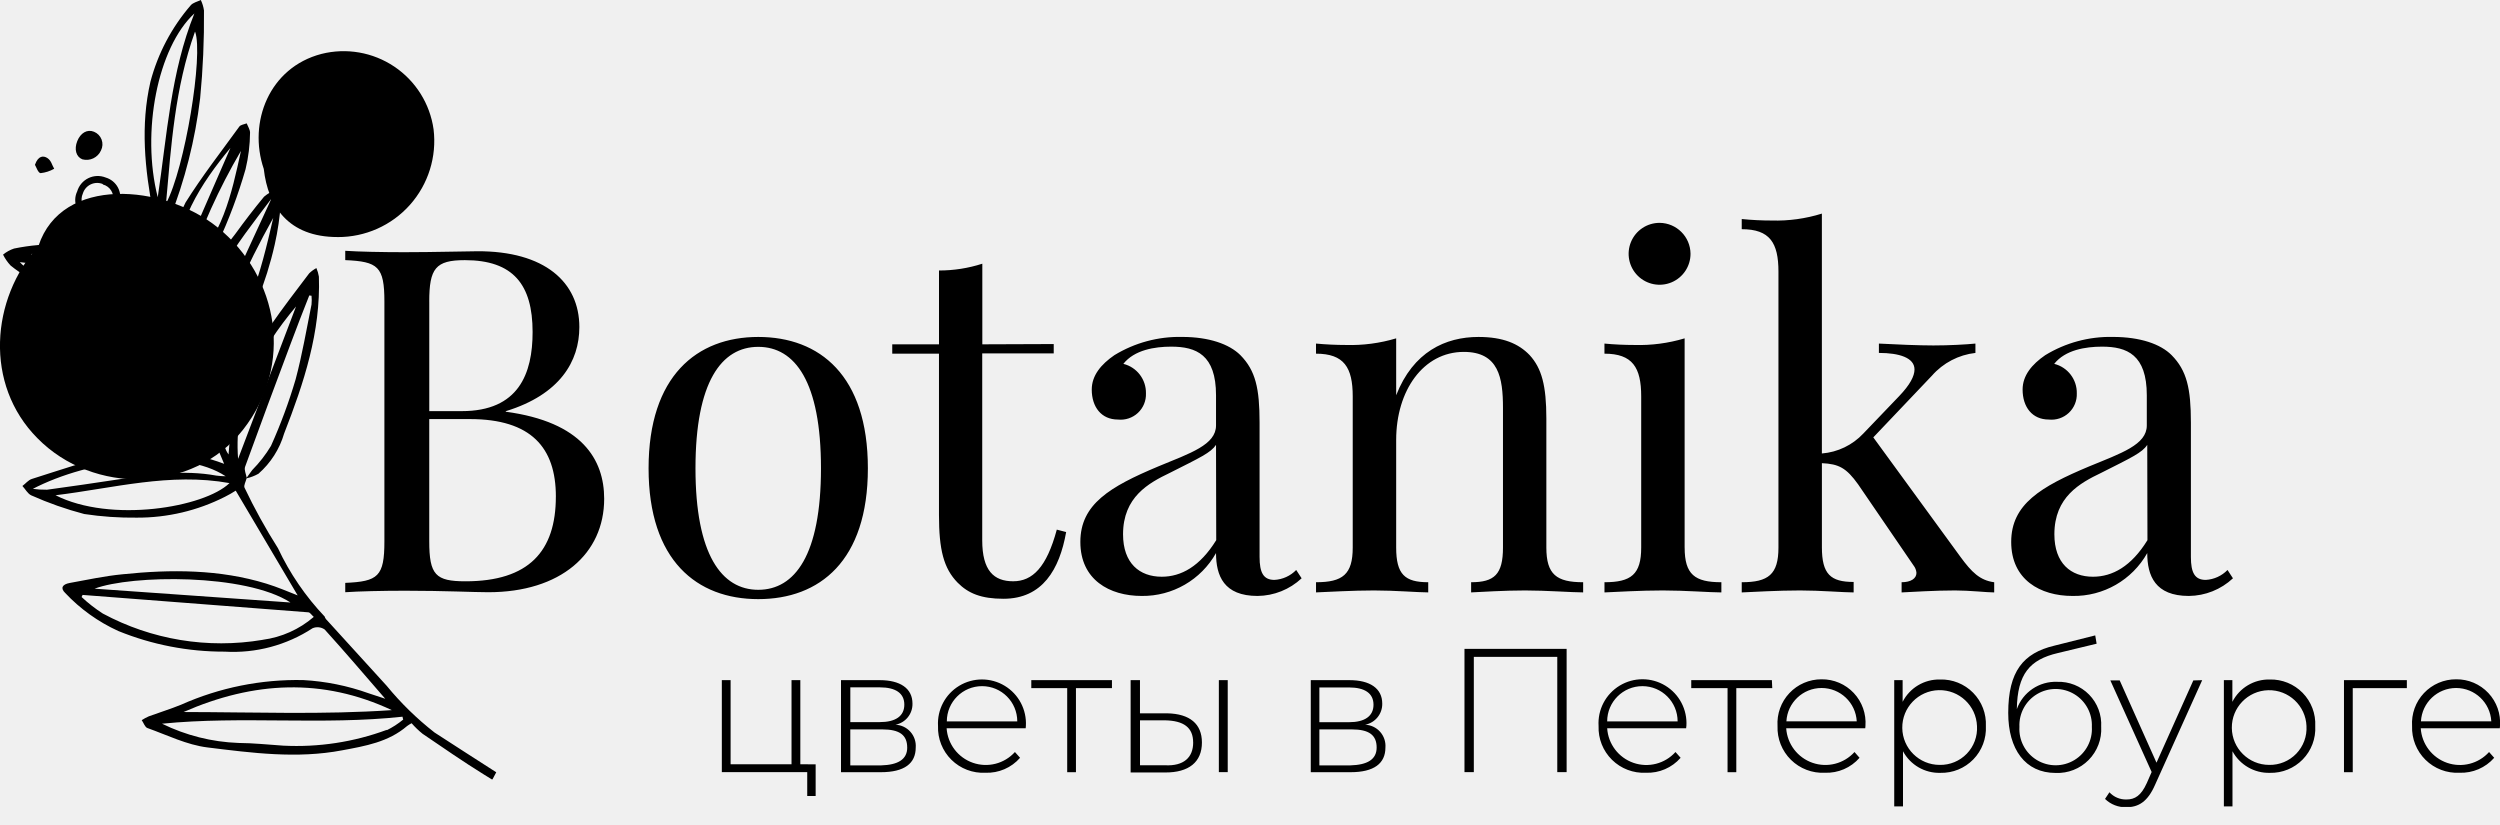
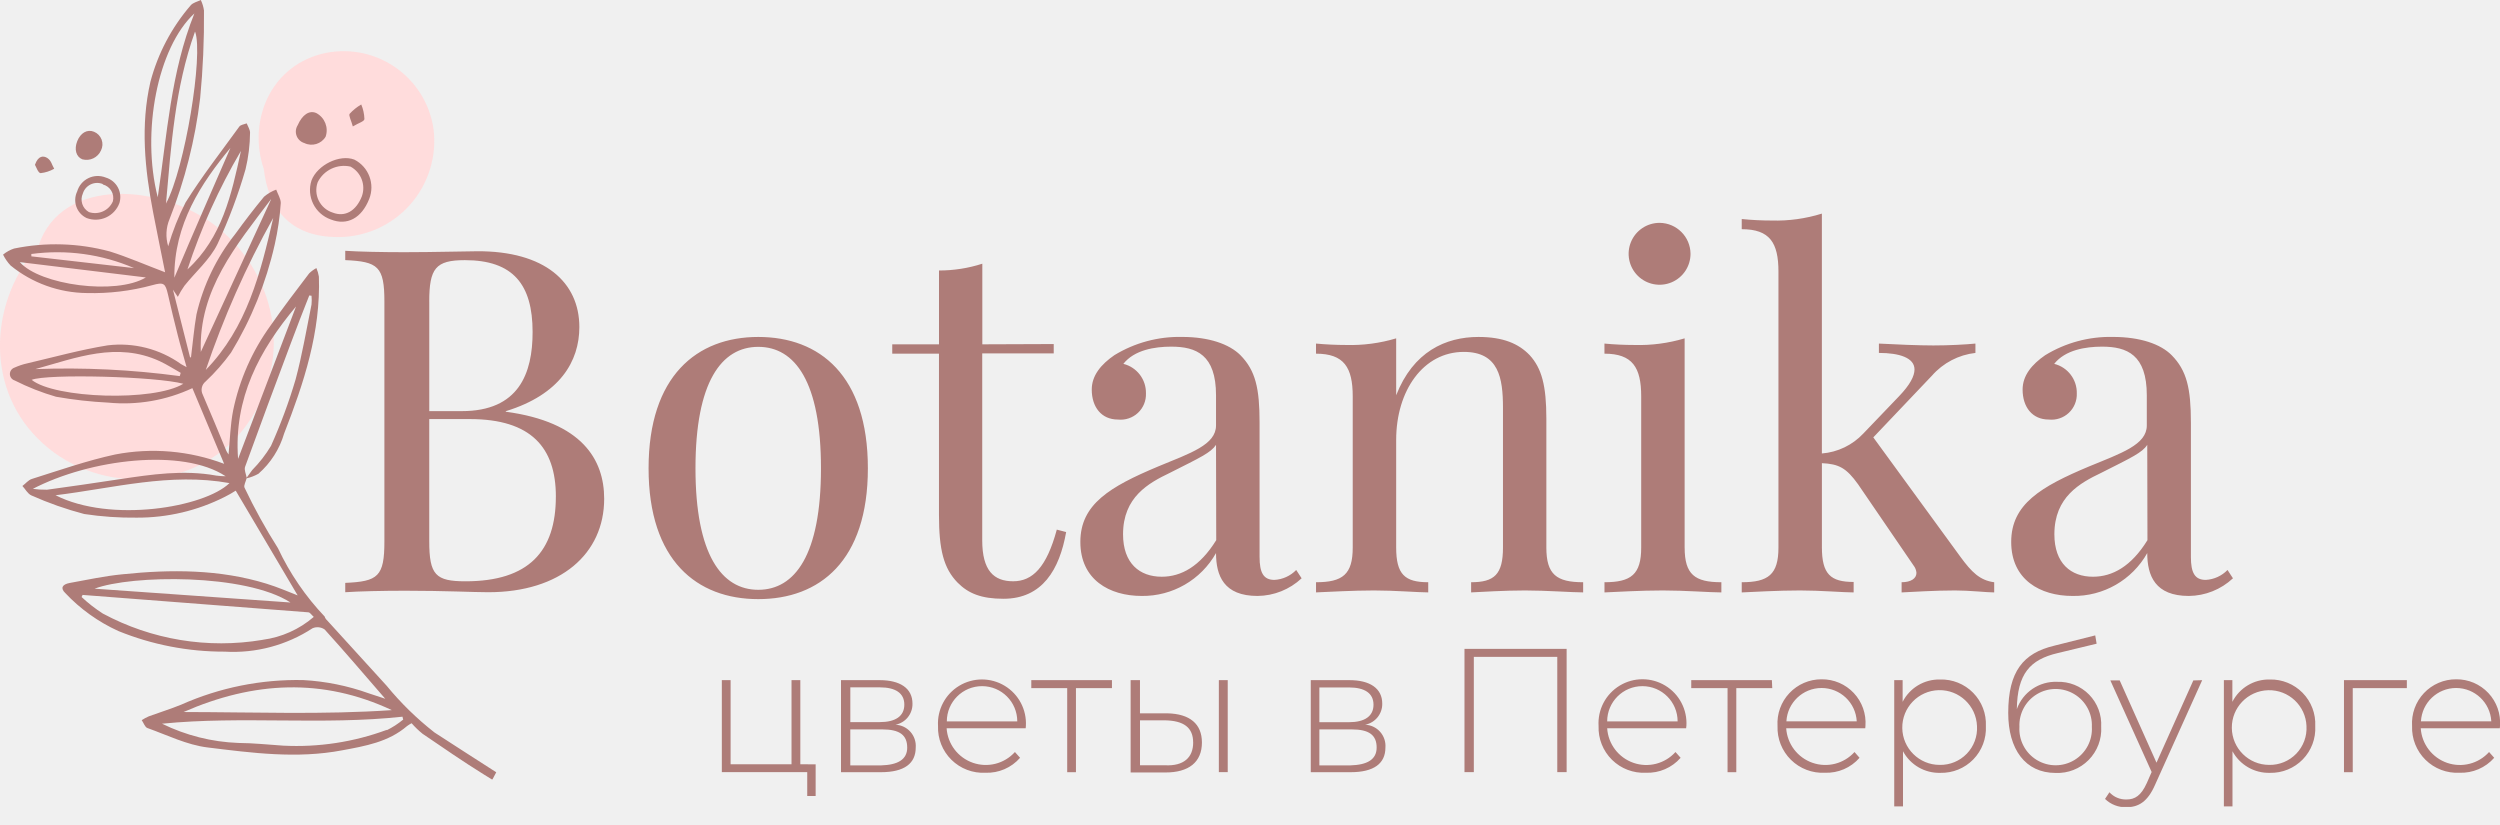
- <svg width="100" height="33" viewBox="0 0 100 33">
-   <g clip-path="url(#a)">
-     <path d="M9.718 17.193c-2.008 2.55-5.98 2.616-8.223.333-2.13-2.146-1.869-5.566.045-7.692.927-2.818 5.004-2.467 7.153-.748 2.49 2.007 3.054 5.524 1.025 8.107zM13.504 9.482c-1.973 0-2.784-1.23-2.953-2.724-.635-1.869.217-4.056 2.306-4.601a3.633 3.633 0 0 1 4.486 3.016 3.846 3.846 0 0 1-3.839 4.31z" />
-     <path d="m19.727 31.123.123-.232c-.826-.527-1.648-1.061-2.47-1.592a12.116 12.116 0 0 1-1.914-1.869c-.77-.848-1.543-1.7-2.317-2.545-.067-.07-.153-.153-.16-.22a10.374 10.374 0 0 1-1.87-2.736 22.765 22.765 0 0 1-1.338-2.422c-.04-.09.053-.247.083-.374.166-.038.326-.1.474-.183a3.413 3.413 0 0 0 1.028-1.611c.789-2.018 1.465-4.063 1.39-6.272a1.494 1.494 0 0 0-.1-.344 1.266 1.266 0 0 0-.288.21c-.524.691-1.054 1.379-1.548 2.093a8.817 8.817 0 0 0-1.495 3.393c-.112.58-.127 1.174-.183 1.76a1.209 1.209 0 0 1-.09-.149c-.313-.747-.616-1.495-.941-2.242a.426.426 0 0 1 .112-.527c.376-.353.718-.741 1.02-1.159a14.44 14.44 0 0 0 1.746-4.32c.124-.548.205-1.104.242-1.664 0-.172-.12-.355-.183-.534a1.633 1.633 0 0 0-.486.284c-.403.486-.788.99-1.154 1.495A8.125 8.125 0 0 0 7.86 12.57c-.1.568-.146 1.147-.22 1.723h-.038l-.684-2.706.195.287c.076-.155.165-.303.265-.444.445-.557 1.017-1.047 1.323-1.671.451-.966.826-1.966 1.121-2.99.115-.479.175-.97.18-1.462 0-.123-.086-.25-.135-.373-.1.04-.243.056-.295.13C8.843 6.07 8.077 7.053 7.422 8.1a10.09 10.09 0 0 0-.694 1.75 1.6 1.6 0 0 1 .056-1.092 19.435 19.435 0 0 0 1.222-4.829 33.23 33.23 0 0 0 .153-3.51A1.454 1.454 0 0 0 8.032 0c-.134.067-.314.105-.404.213a7.67 7.67 0 0 0-1.61 3.054c-.404 1.749-.225 3.498.108 5.232.153.796.318 1.589.478 2.392-.796-.302-1.495-.609-2.212-.833A8.294 8.294 0 0 0 .56 9.942a1.38 1.38 0 0 0-.438.243c.08.16.181.307.303.437a4.908 4.908 0 0 0 3.05 1.1 9.053 9.053 0 0 0 2.616-.315c.464-.13.524-.078.628.374.127.55.254 1.099.396 1.644.101.404.225.808.348 1.26-.108-.06-.168-.086-.224-.123a4.186 4.186 0 0 0-2.934-.748c-1.084.176-2.15.471-3.222.722-.172.038-.34.095-.501.168a.269.269 0 0 0 0 .512c.532.269 1.087.488 1.66.654.69.122 1.388.2 2.089.235a6.477 6.477 0 0 0 3.364-.579l1.27 3.027a8.032 8.032 0 0 0-4.361-.373c-1.122.243-2.243.635-3.334.979-.139.045-.247.187-.374.28.116.124.21.307.351.374.686.307 1.396.557 2.123.748.694.105 1.395.153 2.097.145a7.717 7.717 0 0 0 3.528-.833c.15-.075.294-.157.434-.247l2.478 4.19c-.374-.146-.811-.336-1.252-.47-1.869-.576-3.816-.576-5.752-.375-.71.068-1.413.22-2.116.348-.303.056-.374.21-.183.396a6.764 6.764 0 0 0 2.127 1.525c1.352.55 2.798.83 4.257.826a5.8 5.8 0 0 0 3.517-.938.504.504 0 0 1 .482.052c.811.894 1.592 1.813 2.422 2.77l-.658-.217a9.283 9.283 0 0 0-2.616-.53 11.41 11.41 0 0 0-4.893.986c-.422.172-.863.307-1.289.464a2.082 2.082 0 0 0-.284.153c.075.108.127.276.224.314.796.284 1.581.676 2.403.777 1.783.22 3.585.46 5.39.116.923-.172 1.85-.329 2.598-.972a1.34 1.34 0 0 1 .18-.112c.134.153.281.295.44.423.815.553 1.63 1.12 2.46 1.633l.321.198a.12.12 0 0 0 .041-.06zM9.636 6.047c-.374 1.72-.748 3.458-2.138 4.729a24.45 24.45 0 0 1 2.134-4.729h.004zm-.42-.127c-.698 1.608-1.494 3.41-2.242 5.188-.018-2.138 1.077-3.786 2.24-5.188h.003zM1.253 10.16a7.745 7.745 0 0 1 4.111.564l-4.11-.47v-.094zm-.46.325 5.042.613c-1.196.718-4.238.306-5.042-.613zM6.31 7.89c-.669-2.616 0-6.002 1.465-7.352C6.83 2.89 6.683 5.393 6.31 7.89zm1.495-6.62c.336.913-.407 5.465-1.166 6.874.206-2.306.355-4.623 1.159-6.873h.007zM6.388 14.447c.291.135.56.31.84.467l-.037.13a33.92 33.92 0 0 0-5.778-.28c1.637-.452 3.263-1.106 4.975-.317zm-5.125.747c.62-.25 4.986-.138 6.07.157-1.177.722-5.15.59-6.07-.16v.003zm6.96-.373a36.46 36.46 0 0 1 2.706-6.104c-.505 2.194-1.047 4.388-2.706 6.089v.015zm2.616-6.836-2.807 6.092c-.09-2.49 1.42-4.261 2.807-6.107v.015zM1.282 19.57c2.325-1.218 6.032-1.656 7.744-.52a3.094 3.094 0 0 1-.373-.026c-1.305-.239-2.594-.048-3.88.146-.964.146-1.929.288-2.893.419a3.852 3.852 0 0 1-.587-.037l-.011.018zm.938.24c2.306-.28 4.586-.916 6.96-.486-1.006.975-4.751 1.607-6.96.485zm10.241-7.98a1.84 1.84 0 0 1 0 .35c-.202.999-.374 2.012-.635 2.991-.268.91-.598 1.8-.987 2.665a5.1 5.1 0 0 1-.748.964c-.078.101-.149.206-.224.31-.026-.15-.108-.317-.063-.44.598-1.643 1.204-3.281 1.82-4.916.24-.646.49-1.289.747-1.936l.09.012zm-.62.43c-.766 2.01-1.529 4.025-2.318 6.095-.179-2.433.853-4.346 2.318-6.096zm-.22 11.84-7.839-.553c1.48-.557 6.037-.61 7.838.553zm-1.122 1.495a9.994 9.994 0 0 1-6.388-1.054 5.964 5.964 0 0 1-.848-.661l.041-.083c3.005.23 6.015.461 9.03.696.064 0 .12.097.217.183a3.914 3.914 0 0 1-2.045.916l-.007.003zm5.176 2.81c-2.75.188-5.505.08-8.334.076 2.81-1.23 5.565-1.372 8.334-.075zm-.205.79a10.419 10.419 0 0 1-4.141.631c-.598-.04-1.193-.104-1.79-.108a7.557 7.557 0 0 1-3.058-.77c3.203-.318 6.418.067 9.62-.28 0 .04.02.078.027.115-.203.167-.423.31-.658.426v-.014zM14.767 7.961c-.303.766-.882 1.076-1.532.819a1.249 1.249 0 0 1-.774-1.566c.236-.613 1.121-1.054 1.712-.83a1.248 1.248 0 0 1 .594 1.577zm-.291-.112a.976.976 0 0 0-.456-1.185 1.177 1.177 0 0 0-1.312.624.94.94 0 0 0 .598 1.215c.493.194.938-.06 1.17-.654z" />
-     <path d="M4.227 7.101a.815.815 0 0 1 .55 1.02 1.013 1.013 0 0 1-1.316.599.796.796 0 0 1-.374-1.062.856.856 0 0 1 1.14-.557zm-.112.262a.598.598 0 0 0-.8.374.58.58 0 0 0 .243.747.777.777 0 0 0 .957-.43.557.557 0 0 0-.404-.676l.004-.015zM11.904 5.016c.187-.43.47-.617.747-.494a.781.781 0 0 1 .374.946.657.657 0 0 1-.852.254.478.478 0 0 1-.27-.706zM3.76 5.27a.542.542 0 0 1 .28.747.635.635 0 0 1-.747.356c-.25-.101-.333-.404-.202-.73.13-.324.396-.485.669-.373zM1.398 6.593c.13-.374.344-.374.5-.269.158.105.18.28.27.426a1.409 1.409 0 0 1-.546.176c-.1-.011-.176-.258-.224-.333zM14.113 5.057c-.07-.254-.175-.437-.127-.505a1.94 1.94 0 0 1 .464-.373c.077.184.12.38.127.579 0 .101-.232.157-.464.3zM20.224 16.468c3.058.407 3.943 1.917 3.943 3.483 0 2.198-1.741 3.738-4.638 3.738-.576 0-1.738-.06-3.323-.06-.904 0-1.869.023-2.396.06v-.374c1.312-.056 1.566-.254 1.566-1.66v-9.59c0-1.405-.254-1.603-1.566-1.66v-.373c.539.037 1.495.056 2.359.056 1.218 0 2.452-.038 2.915-.038 2.706-.014 4.09 1.241 4.09 3.032 0 1.368-.775 2.698-2.935 3.363l-.015.023zm-3.053-4.403v4.38h1.3c2.273 0 2.833-1.495 2.833-3.165 0-1.895-.773-2.874-2.71-2.874-1.17 0-1.424.328-1.424 1.659zm5.064 7.8c0-1.962-.99-3.102-3.442-3.102H17.17v4.885c0 1.35.254 1.604 1.45 1.604 2.53 0 3.614-1.2 3.614-3.387zM34.715 18.733c0 3.708-1.932 5.232-4.384 5.232-2.452 0-4.388-1.54-4.388-5.232 0-3.693 1.932-5.255 4.388-5.255 2.455 0 4.384 1.54 4.384 5.255zm-6.896 0c0 3.453 1.047 4.859 2.512 4.859s2.508-1.394 2.508-4.86c0-3.464-1.04-4.858-2.508-4.858-1.47 0-2.512 1.398-2.512 4.859zM42.149 13.762v.374h-2.86v7.475c0 1.215.464 1.64 1.238 1.64.773 0 1.338-.556 1.745-2.066l.374.097c-.265 1.495-.946 2.669-2.508 2.669-.89 0-1.409-.217-1.831-.643-.565-.576-.748-1.33-.748-2.706v-6.455H35.69v-.374h1.87V10.82c.588 0 1.173-.091 1.733-.272v3.225l2.856-.011zM49.613 14.203c.613.62.77 1.338.77 2.706v5.37c0 .625.153.917.594.917.33-.018.641-.16.871-.397l.217.333c-.479.448-1.108.7-1.764.706-1.35 0-1.66-.81-1.66-1.715a3.364 3.364 0 0 1-2.971 1.715c-1.293 0-2.456-.65-2.456-2.16 0-1.51 1.181-2.209 3.114-3.02 1.293-.534 2.313-.867 2.313-1.64V15.81c0-1.622-.792-1.944-1.794-1.944-.661 0-1.472.131-1.913.688a1.191 1.191 0 0 1 .904 1.181 1.013 1.013 0 0 1-1.121 1.047c-.662 0-1.047-.501-1.047-1.2 0-.564.374-1.01.905-1.375a4.985 4.985 0 0 1 2.71-.73c1.072 0 1.883.285 2.328.726zm-.972 3.592c-.209.314-.635.508-1.85 1.121-.848.407-1.869.964-1.869 2.456 0 1.158.658 1.697 1.548 1.697.773 0 1.525-.408 2.179-1.462l-.008-3.812zM61.184 14.203c.483.527.67 1.215.67 2.538v5.161c0 1.077.407 1.387 1.472 1.387v.407c-.441 0-1.473-.078-2.321-.078-.849 0-1.753.06-2.16.078v-.407c.927 0 1.274-.31 1.274-1.387v-5.584c0-1.2-.168-2.242-1.566-2.242-1.622 0-2.706 1.547-2.706 3.52v4.306c0 1.077.348 1.387 1.282 1.387v.407c-.404 0-1.32-.078-2.168-.078-.848 0-1.869.06-2.32.078v-.407c1.064 0 1.468-.31 1.468-1.387v-6.047c0-1.159-.348-1.708-1.469-1.708v-.404c.404.037.811.056 1.196.056.68.02 1.36-.07 2.011-.265v2.276c.68-1.738 1.97-2.332 3.293-2.332.98 0 1.603.265 2.044.725zM67.386 21.902c0 1.077.403 1.387 1.469 1.387v.408c-.442 0-1.45-.079-2.34-.079-.89 0-1.895.06-2.336.079v-.408c1.065 0 1.469-.31 1.469-1.387v-6.047c0-1.159-.348-1.708-1.47-1.708v-.404c.404.038.812.056 1.197.056.68.02 1.359-.07 2.01-.265v8.368zm.235-11.754a1.238 1.238 0 1 1-1.237-1.234 1.248 1.248 0 0 1 1.237 1.234zM78.422 22.28c.442.602.77.934 1.346 1.01v.407c-.291 0-.98-.079-1.566-.079-.811 0-1.734.06-2.138.079v-.408c.374 0 .594-.15.594-.374a.542.542 0 0 0-.115-.295l-2.217-3.244c-.47-.658-.774-.819-1.45-.849v3.364c0 1.077.347 1.387 1.27 1.387v.419c-.403 0-1.33-.079-2.141-.079-.886 0-1.895.06-2.336.079v-.408c1.065 0 1.469-.31 1.469-1.387V10.865c0-1.158-.348-1.697-1.469-1.697v-.407c.397.04.797.06 1.196.06.681.02 1.36-.074 2.01-.277v9.595a2.55 2.55 0 0 0 1.66-.8l1.432-1.495c.433-.452.613-.8.613-1.066 0-.47-.613-.661-1.424-.661v-.374c.673.038 1.622.075 2.179.075.643 0 1.293-.037 1.682-.075v.374c-.672.076-1.292.4-1.738.908l-2.347 2.47 3.49 4.785zM86.862 14.203c.613.62.774 1.338.774 2.706v5.37c0 .625.153.917.594.917.33-.018.64-.16.871-.397l.217.333c-.479.448-1.109.7-1.764.706-1.35 0-1.664-.81-1.664-1.715a3.364 3.364 0 0 1-2.99 1.715c-1.29 0-2.452-.65-2.452-2.16 0-1.51 1.181-2.209 3.114-3.02 1.293-.534 2.31-.867 2.31-1.64V15.81c0-1.622-.793-1.944-1.79-1.944-.662 0-1.473.131-1.914.688a1.192 1.192 0 0 1 .904 1.181 1.013 1.013 0 0 1-1.121 1.047c-.662 0-1.047-.501-1.047-1.2 0-.564.374-1.01.905-1.375a4.981 4.981 0 0 1 2.706-.73c1.095 0 1.906.285 2.347.726zm-.972 3.592c-.205.314-.631.508-1.846 1.121-.849.407-1.869.964-1.869 2.456 0 1.158.658 1.697 1.544 1.697.774 0 1.529-.408 2.179-1.462l-.008-3.812zM32.626 30.574v1.267h-.337v-.957h-3.416v-3.678h.351v3.364h2.437v-3.364h.352v3.364l.613.004zM36.629 29.9c0 .636-.449.988-1.395.988H33.64v-3.682h1.55c.812 0 1.309.325 1.309.938a.841.841 0 0 1-.68.845.848.848 0 0 1 .81.912zm-2.617-1.016h1.181c.628 0 .98-.239.98-.699 0-.46-.352-.691-.98-.691h-1.18v1.39zm2.276 1.017c0-.497-.302-.725-.994-.725h-1.282v1.439h1.237c.673-.019 1.04-.24 1.04-.714zM41.027 29.131h-3.162a1.57 1.57 0 0 0 2.732.95l.206.231a1.753 1.753 0 0 1-1.387.598 1.806 1.806 0 0 1-1.895-1.869 1.76 1.76 0 1 1 3.514 0c0 .019-.008.053-.008.09zm-3.154-.276h2.818a1.409 1.409 0 1 0-2.818 0zM44.478 27.524h-1.44v3.364h-.35v-3.364h-1.436v-.318h3.226v.318zM48.077 29.699c0 .781-.52 1.207-1.476 1.2h-1.376v-3.693h.374v1.327h1.095c.897.019 1.383.422 1.383 1.166zm-.351 0c0-.598-.374-.87-1.122-.886H45.6v1.798h1.005c.737.037 1.122-.306 1.122-.912zm1.028-2.493h.355v3.678h-.355v-3.678zM55.417 29.9c0 .636-.452.988-1.394.988h-1.592v-3.682h1.551c.808 0 1.308.325 1.308.938a.844.844 0 0 1-.684.845.848.848 0 0 1 .811.912zm-2.642-1.012h1.185c.628 0 .98-.24.98-.699 0-.46-.352-.691-.98-.691h-1.185v1.39zm2.291 1.013c0-.497-.303-.725-.994-.725h-1.297v1.439h1.24c.685-.019 1.051-.24 1.051-.714zM62.665 25.954v4.93h-.374v-4.608h-3.338v4.608h-.374v-4.93h4.086zM67.445 29.131h-3.158a1.569 1.569 0 0 0 2.732.95l.206.231a1.753 1.753 0 0 1-1.387.598 1.806 1.806 0 0 1-1.895-1.869 1.76 1.76 0 1 1 3.513 0c-.003.019-.01.053-.01.09zm-3.158-.276h2.818a1.409 1.409 0 1 0-2.818 0zM70.891 27.524h-1.439v3.364h-.35v-3.364H67.65v-.318h3.225l.015.318zM74.61 29.131h-3.162a1.57 1.57 0 0 0 2.732.95l.202.231a1.75 1.75 0 0 1-1.386.598 1.805 1.805 0 0 1-1.895-1.869 1.758 1.758 0 0 1 1.76-1.869 1.74 1.74 0 0 1 1.757 1.87c0 .018-.008.052-.008.089zm-3.154-.277h2.814a1.409 1.409 0 0 0-2.814 0zM79.435 29.045a1.78 1.78 0 0 1-1.82 1.869 1.641 1.641 0 0 1-1.495-.864v2.206h-.351v-5.05h.336v.867a1.637 1.637 0 0 1 1.495-.893 1.782 1.782 0 0 1 1.835 1.865zm-.355 0a1.495 1.495 0 1 0-1.495 1.551 1.465 1.465 0 0 0 1.495-1.55zM84.048 29.075a1.75 1.75 0 0 1-1.82 1.843c-1.222 0-1.899-.95-1.899-2.4 0-1.67.606-2.396 1.843-2.691l1.637-.411.056.332-1.551.374c-1.122.262-1.619.837-1.641 2.243a1.645 1.645 0 0 1 1.614-1.092 1.704 1.704 0 0 1 1.76 1.802zm-.374 0a1.45 1.45 0 1 0-2.897 0 1.451 1.451 0 1 0 2.897 0zM88.088 27.206l-1.887 4.19c-.296.676-.662.893-1.148.893a1.173 1.173 0 0 1-.852-.332l.176-.266a.89.89 0 0 0 .684.288c.336 0 .583-.153.81-.654l.195-.445-1.652-3.663h.374l1.472 3.29 1.473-3.29.355-.01zM92.61 29.045a1.775 1.775 0 0 1-1.816 1.869 1.651 1.651 0 0 1-1.495-.864v2.206h-.344v-5.05h.34v.867a1.637 1.637 0 0 1 1.495-.893 1.778 1.778 0 0 1 1.82 1.865zm-.35 0a1.494 1.494 0 1 0-1.496 1.551 1.466 1.466 0 0 0 1.495-1.551zM96.273 27.524H94.11v3.364h-.351v-3.682h2.515v.318zM99.992 29.131H96.83a1.57 1.57 0 0 0 2.733.95l.205.231a1.76 1.76 0 0 1-1.39.598 1.805 1.805 0 0 1-1.895-1.869 1.757 1.757 0 0 1 1.764-1.869 1.738 1.738 0 0 1 1.753 1.87c0 .018-.008.052-.008.089zm-3.154-.277h2.814a1.409 1.409 0 0 0-2.814 0z" />
+ <svg xmlns="http://www.w3.org/2000/svg" width="100" height="33" fill="none">
+   <g clip-path="url(#clip0)">
+     <path d="M9.718 17.193c-2.008 2.55-5.98 2.616-8.223.333-2.13-2.146-1.869-5.566.045-7.692.927-2.818 5.004-2.467 7.153-.748 2.49 2.007 3.054 5.524 1.025 8.107zM13.504 9.482c-1.973 0-2.784-1.23-2.953-2.724-.635-1.869.217-4.056 2.306-4.601a3.633 3.633 0 0 1 4.486 3.016 3.846 3.846 0 0 1-3.839 4.31z" fill="#FFDCDC" />
+     <path d="M19.727 31.123l.123-.232c-.826-.527-1.648-1.061-2.47-1.592a12.116 12.116 0 0 1-1.914-1.869c-.77-.848-1.543-1.7-2.317-2.545-.067-.07-.153-.153-.16-.22a10.374 10.374 0 0 1-1.87-2.736 22.765 22.765 0 0 1-1.338-2.422c-.04-.09.053-.247.083-.374.166-.038.326-.1.474-.183a3.413 3.413 0 0 0 1.028-1.611c.789-2.018 1.465-4.063 1.39-6.272a1.494 1.494 0 0 0-.1-.344 1.266 1.266 0 0 0-.288.21c-.524.691-1.054 1.379-1.548 2.093a8.817 8.817 0 0 0-1.495 3.393c-.112.58-.127 1.174-.183 1.76a1.209 1.209 0 0 1-.09-.149c-.313-.747-.616-1.495-.941-2.242a.426.426 0 0 1 .112-.527c.376-.353.718-.741 1.02-1.159a14.44 14.44 0 0 0 1.746-4.32c.124-.548.205-1.104.242-1.664 0-.172-.12-.355-.183-.534a1.633 1.633 0 0 0-.486.284c-.403.486-.788.99-1.154 1.495A8.125 8.125 0 0 0 7.86 12.57c-.1.568-.146 1.147-.22 1.723h-.038l-.684-2.706.195.287c.076-.155.165-.303.265-.444.445-.557 1.017-1.047 1.323-1.671.451-.966.826-1.966 1.121-2.99.115-.479.175-.97.18-1.462 0-.123-.086-.25-.135-.373-.1.04-.243.056-.295.13C8.843 6.07 8.077 7.053 7.422 8.1a10.09 10.09 0 0 0-.694 1.75 1.6 1.6 0 0 1 .056-1.092 19.435 19.435 0 0 0 1.222-4.829 33.23 33.23 0 0 0 .153-3.51A1.454 1.454 0 0 0 8.032 0c-.134.067-.314.105-.404.213a7.67 7.67 0 0 0-1.61 3.054c-.404 1.749-.225 3.498.108 5.232.153.796.318 1.589.478 2.392-.796-.302-1.495-.609-2.212-.833A8.294 8.294 0 0 0 .56 9.942a1.38 1.38 0 0 0-.438.243c.08.16.181.307.303.437a4.908 4.908 0 0 0 3.05 1.1 9.053 9.053 0 0 0 2.616-.315c.464-.13.524-.078.628.374.127.55.254 1.099.396 1.644.101.404.225.808.348 1.26-.108-.06-.168-.086-.224-.123a4.186 4.186 0 0 0-2.934-.748c-1.084.176-2.15.471-3.222.722-.172.038-.34.095-.501.168a.269.269 0 0 0 0 .512c.532.269 1.087.488 1.66.654.69.122 1.388.2 2.089.235a6.477 6.477 0 0 0 3.364-.579l1.27 3.027a8.032 8.032 0 0 0-4.361-.373c-1.122.243-2.243.635-3.334.979-.139.045-.247.187-.374.28.116.124.21.307.351.374.686.307 1.396.557 2.123.748.694.105 1.395.153 2.097.145a7.717 7.717 0 0 0 3.528-.833c.15-.075.294-.157.434-.247l2.478 4.19c-.374-.146-.811-.336-1.252-.47-1.869-.576-3.816-.576-5.752-.375-.71.068-1.413.22-2.116.348-.303.056-.374.21-.183.396a6.764 6.764 0 0 0 2.127 1.525c1.352.55 2.798.83 4.257.826a5.8 5.8 0 0 0 3.517-.938.504.504 0 0 1 .482.052c.811.894 1.592 1.813 2.422 2.77l-.658-.217a9.283 9.283 0 0 0-2.616-.53 11.41 11.41 0 0 0-4.893.986c-.422.172-.863.307-1.289.464a2.082 2.082 0 0 0-.284.153c.075.108.127.276.224.314.796.284 1.581.676 2.403.777 1.783.22 3.585.46 5.39.116.923-.172 1.85-.329 2.598-.972a1.34 1.34 0 0 1 .18-.112c.134.153.281.295.44.423.815.553 1.63 1.12 2.46 1.633l.321.198a.12.12 0 0 0 .041-.06zM9.636 6.047c-.374 1.72-.748 3.458-2.138 4.729a24.45 24.45 0 0 1 2.134-4.729h.004zm-.42-.127c-.698 1.608-1.494 3.41-2.242 5.188-.018-2.138 1.077-3.786 2.24-5.188h.003zM1.253 10.16a7.745 7.745 0 0 1 4.111.564l-4.11-.47v-.094zm-.46.325l5.042.613c-1.196.718-4.238.306-5.042-.613zM6.31 7.89c-.669-2.616 0-6.002 1.465-7.352C6.83 2.89 6.683 5.393 6.31 7.89zm1.495-6.62c.336.913-.407 5.465-1.166 6.874.206-2.306.355-4.623 1.159-6.873h.007zM6.388 14.447c.291.135.56.31.84.467l-.037.13a33.92 33.92 0 0 0-5.778-.28c1.637-.452 3.263-1.106 4.975-.317zm-5.125.747c.62-.25 4.986-.138 6.07.157-1.177.722-5.15.59-6.07-.16v.003zm6.96-.373a36.46 36.46 0 0 1 2.706-6.104c-.505 2.194-1.047 4.388-2.706 6.089v.015zm2.616-6.836l-2.807 6.092c-.09-2.49 1.42-4.261 2.807-6.107v.015zM1.282 19.57c2.325-1.218 6.032-1.656 7.744-.52a3.094 3.094 0 0 1-.373-.026c-1.305-.239-2.594-.048-3.88.146-.964.146-1.929.288-2.893.419a3.852 3.852 0 0 1-.587-.037l-.011.018zm.938.24c2.306-.28 4.586-.916 6.96-.486-1.006.975-4.751 1.607-6.96.485zm10.241-7.98a1.84 1.84 0 0 1 0 .35c-.202.999-.374 2.012-.635 2.991-.268.91-.598 1.8-.987 2.665a5.1 5.1 0 0 1-.748.964c-.078.101-.149.206-.224.31-.026-.15-.108-.317-.063-.44.598-1.643 1.204-3.281 1.82-4.916.24-.646.49-1.289.747-1.936l.09.012zm-.62.43c-.766 2.01-1.529 4.025-2.318 6.095-.179-2.433.853-4.346 2.318-6.096zm-.22 11.84l-7.839-.553c1.48-.557 6.037-.61 7.838.553zm-1.122 1.495a9.994 9.994 0 0 1-6.388-1.054 5.964 5.964 0 0 1-.848-.661l.041-.083c3.005.23 6.015.461 9.03.696.064 0 .12.097.217.183a3.914 3.914 0 0 1-2.045.916l-.007.003zm5.176 2.81c-2.75.188-5.505.08-8.334.076 2.81-1.23 5.565-1.372 8.334-.075zm-.205.79a10.419 10.419 0 0 1-4.141.631c-.598-.04-1.193-.104-1.79-.108a7.557 7.557 0 0 1-3.058-.77c3.203-.318 6.418.067 9.62-.28 0 .04.02.078.027.115-.203.167-.423.31-.658.426v-.014zM14.767 7.961c-.303.766-.882 1.076-1.532.819a1.249 1.249 0 0 1-.774-1.566c.236-.613 1.121-1.054 1.712-.83a1.248 1.248 0 0 1 .594 1.577zm-.291-.112a.976.976 0 0 0-.456-1.185 1.177 1.177 0 0 0-1.312.624.94.94 0 0 0 .598 1.215c.493.194.938-.06 1.17-.654z" fill="#AE7C78" />
+     <path d="M4.227 7.101a.815.815 0 0 1 .55 1.02 1.013 1.013 0 0 1-1.316.599.796.796 0 0 1-.374-1.062.856.856 0 0 1 1.14-.557zm-.112.262a.598.598 0 0 0-.8.374.58.58 0 0 0 .243.747.777.777 0 0 0 .957-.43.557.557 0 0 0-.404-.676l.004-.015zM11.904 5.016c.187-.43.47-.617.747-.494a.781.781 0 0 1 .374.946.657.657 0 0 1-.852.254.478.478 0 0 1-.27-.706zM3.76 5.27a.542.542 0 0 1 .28.747.635.635 0 0 1-.747.356c-.25-.101-.333-.404-.202-.73.13-.324.396-.485.669-.373zM1.398 6.593c.13-.374.344-.374.5-.269.158.105.18.28.27.426a1.409 1.409 0 0 1-.546.176c-.1-.011-.176-.258-.224-.333zM14.113 5.057c-.07-.254-.175-.437-.127-.505a1.94 1.94 0 0 1 .464-.373c.077.184.12.38.127.579 0 .101-.232.157-.464.3zM20.224 16.468c3.058.407 3.943 1.917 3.943 3.483 0 2.198-1.741 3.738-4.638 3.738-.576 0-1.738-.06-3.323-.06-.904 0-1.869.023-2.396.06v-.374c1.312-.056 1.566-.254 1.566-1.66v-9.59c0-1.405-.254-1.603-1.566-1.66v-.373c.539.037 1.495.056 2.359.056 1.218 0 2.452-.038 2.915-.038 2.706-.014 4.09 1.241 4.09 3.032 0 1.368-.775 2.698-2.935 3.363l-.015.023zm-3.053-4.403v4.38h1.3c2.273 0 2.833-1.495 2.833-3.165 0-1.895-.773-2.874-2.71-2.874-1.17 0-1.424.328-1.424 1.659zm5.064 7.8c0-1.962-.99-3.102-3.442-3.102H17.17v4.885c0 1.35.254 1.604 1.45 1.604 2.53 0 3.614-1.2 3.614-3.387zM34.715 18.733c0 3.708-1.932 5.232-4.384 5.232-2.452 0-4.388-1.54-4.388-5.232 0-3.693 1.932-5.255 4.388-5.255 2.455 0 4.384 1.54 4.384 5.255zm-6.896 0c0 3.453 1.047 4.859 2.512 4.859s2.508-1.394 2.508-4.86c0-3.464-1.04-4.858-2.508-4.858-1.47 0-2.512 1.398-2.512 4.859zM42.149 13.762v.374h-2.86v7.475c0 1.215.464 1.64 1.238 1.64.773 0 1.338-.556 1.745-2.066l.374.097c-.265 1.495-.946 2.669-2.508 2.669-.89 0-1.409-.217-1.831-.643-.565-.576-.748-1.33-.748-2.706v-6.455H35.69v-.374h1.87V10.82c.588 0 1.173-.091 1.733-.272v3.225l2.856-.011zM49.613 14.203c.613.62.77 1.338.77 2.706v5.37c0 .625.153.917.594.917.33-.018.641-.16.871-.397l.217.333c-.479.448-1.108.7-1.764.706-1.35 0-1.66-.81-1.66-1.715a3.364 3.364 0 0 1-2.971 1.715c-1.293 0-2.456-.65-2.456-2.16 0-1.51 1.181-2.209 3.114-3.02 1.293-.534 2.313-.867 2.313-1.64V15.81c0-1.622-.792-1.944-1.794-1.944-.661 0-1.472.131-1.913.688a1.191 1.191 0 0 1 .904 1.181 1.013 1.013 0 0 1-1.121 1.047c-.662 0-1.047-.501-1.047-1.2 0-.564.374-1.01.905-1.375a4.985 4.985 0 0 1 2.71-.73c1.072 0 1.883.285 2.328.726zm-.972 3.592c-.209.314-.635.508-1.85 1.121-.848.407-1.869.964-1.869 2.456 0 1.158.658 1.697 1.548 1.697.773 0 1.525-.408 2.179-1.462l-.008-3.812zM61.184 14.203c.483.527.67 1.215.67 2.538v5.161c0 1.077.407 1.387 1.472 1.387v.407c-.441 0-1.473-.078-2.321-.078-.849 0-1.753.06-2.16.078v-.407c.927 0 1.274-.31 1.274-1.387v-5.584c0-1.2-.168-2.242-1.566-2.242-1.622 0-2.706 1.547-2.706 3.52v4.306c0 1.077.348 1.387 1.282 1.387v.407c-.404 0-1.32-.078-2.168-.078-.848 0-1.869.06-2.32.078v-.407c1.064 0 1.468-.31 1.468-1.387v-6.047c0-1.159-.348-1.708-1.469-1.708v-.404c.404.037.811.056 1.196.056.68.02 1.36-.07 2.011-.265v2.276c.68-1.738 1.97-2.332 3.293-2.332.98 0 1.603.265 2.044.725zM67.386 21.902c0 1.077.403 1.387 1.469 1.387v.408c-.442 0-1.45-.079-2.34-.079-.89 0-1.895.06-2.336.079v-.408c1.065 0 1.469-.31 1.469-1.387v-6.047c0-1.159-.348-1.708-1.47-1.708v-.404c.404.038.812.056 1.197.056.68.02 1.359-.07 2.01-.265v8.368zm.235-11.754a1.238 1.238 0 1 1-1.237-1.234 1.248 1.248 0 0 1 1.237 1.234zM78.422 22.28c.442.602.77.934 1.346 1.01v.407c-.291 0-.98-.079-1.566-.079-.811 0-1.734.06-2.138.079v-.408c.374 0 .594-.15.594-.374a.542.542 0 0 0-.115-.295l-2.217-3.244c-.47-.658-.774-.819-1.45-.849v3.364c0 1.077.347 1.387 1.27 1.387v.419c-.403 0-1.33-.079-2.141-.079-.886 0-1.895.06-2.336.079v-.408c1.065 0 1.469-.31 1.469-1.387V10.865c0-1.158-.348-1.697-1.469-1.697v-.407c.397.04.797.06 1.196.06.681.02 1.36-.074 2.01-.277v9.595a2.55 2.55 0 0 0 1.66-.8l1.432-1.495c.433-.452.613-.8.613-1.066 0-.47-.613-.661-1.424-.661v-.374c.673.038 1.622.075 2.179.075.643 0 1.293-.037 1.682-.075v.374c-.672.076-1.292.4-1.738.908l-2.347 2.47 3.49 4.785zM86.862 14.203c.613.62.774 1.338.774 2.706v5.37c0 .625.153.917.594.917.33-.018.64-.16.871-.397l.217.333c-.479.448-1.109.7-1.764.706-1.35 0-1.664-.81-1.664-1.715a3.364 3.364 0 0 1-2.99 1.715c-1.29 0-2.452-.65-2.452-2.16 0-1.51 1.181-2.209 3.114-3.02 1.293-.534 2.31-.867 2.31-1.64V15.81c0-1.622-.793-1.944-1.79-1.944-.662 0-1.473.131-1.914.688a1.192 1.192 0 0 1 .904 1.181 1.013 1.013 0 0 1-1.121 1.047c-.662 0-1.047-.501-1.047-1.2 0-.564.374-1.01.905-1.375a4.981 4.981 0 0 1 2.706-.73c1.095 0 1.906.285 2.347.726zm-.972 3.592c-.205.314-.631.508-1.846 1.121-.849.407-1.869.964-1.869 2.456 0 1.158.658 1.697 1.544 1.697.774 0 1.529-.408 2.179-1.462l-.008-3.812zM32.626 30.574v1.267h-.337v-.957h-3.416v-3.678h.351v3.364h2.437v-3.364h.352v3.364l.613.004zM36.629 29.9c0 .636-.449.988-1.395.988H33.64v-3.682h1.55c.812 0 1.309.325 1.309.938a.841.841 0 0 1-.68.845.848.848 0 0 1 .81.912zm-2.617-1.016h1.181c.628 0 .98-.239.98-.699 0-.46-.352-.691-.98-.691h-1.18v1.39zm2.276 1.017c0-.497-.302-.725-.994-.725h-1.282v1.439h1.237c.673-.019 1.04-.24 1.04-.714zM41.027 29.131h-3.162a1.57 1.57 0 0 0 2.732.95l.206.231a1.753 1.753 0 0 1-1.387.598 1.806 1.806 0 0 1-1.895-1.869 1.76 1.76 0 1 1 3.514 0c0 .019-.008.053-.008.09zm-3.154-.276h2.818a1.409 1.409 0 1 0-2.818 0zM44.478 27.524h-1.44v3.364h-.35v-3.364h-1.436v-.318h3.226v.318zM48.077 29.699c0 .781-.52 1.207-1.476 1.2h-1.376v-3.693h.374v1.327h1.095c.897.019 1.383.422 1.383 1.166zm-.351 0c0-.598-.374-.87-1.122-.886H45.6v1.798h1.005c.737.037 1.122-.306 1.122-.912zm1.028-2.493h.355v3.678h-.355v-3.678zM55.417 29.9c0 .636-.452.988-1.394.988h-1.592v-3.682h1.551c.808 0 1.308.325 1.308.938a.844.844 0 0 1-.684.845.848.848 0 0 1 .811.912zm-2.642-1.012h1.185c.628 0 .98-.24.98-.699 0-.46-.352-.691-.98-.691h-1.185v1.39zm2.291 1.013c0-.497-.303-.725-.994-.725h-1.297v1.439h1.24c.685-.019 1.051-.24 1.051-.714zM62.665 25.954v4.93h-.374v-4.608h-3.338v4.608h-.374v-4.93h4.086zM67.445 29.131h-3.158a1.569 1.569 0 0 0 2.732.95l.206.231a1.753 1.753 0 0 1-1.387.598 1.806 1.806 0 0 1-1.895-1.869 1.76 1.76 0 1 1 3.513 0c-.003.019-.01.053-.01.09zm-3.158-.276h2.818a1.409 1.409 0 1 0-2.818 0zM70.891 27.524h-1.439v3.364h-.35v-3.364H67.65v-.318h3.225l.015.318zM74.61 29.131h-3.162a1.57 1.57 0 0 0 2.732.95l.202.231a1.75 1.75 0 0 1-1.386.598 1.805 1.805 0 0 1-1.895-1.869 1.758 1.758 0 0 1 1.76-1.869 1.74 1.74 0 0 1 1.757 1.87c0 .018-.008.052-.008.089zm-3.154-.277h2.814a1.409 1.409 0 0 0-2.814 0zM79.435 29.045a1.78 1.78 0 0 1-1.82 1.869 1.641 1.641 0 0 1-1.495-.864v2.206h-.351v-5.05h.336v.867a1.637 1.637 0 0 1 1.495-.893 1.782 1.782 0 0 1 1.835 1.865zm-.355 0a1.495 1.495 0 1 0-1.495 1.551 1.465 1.465 0 0 0 1.495-1.55zM84.048 29.075a1.75 1.75 0 0 1-1.82 1.843c-1.222 0-1.899-.95-1.899-2.4 0-1.67.606-2.396 1.843-2.691l1.637-.411.056.332-1.551.374c-1.122.262-1.619.837-1.641 2.243a1.645 1.645 0 0 1 1.614-1.092 1.704 1.704 0 0 1 1.76 1.802zm-.374 0a1.45 1.45 0 1 0-2.897 0 1.451 1.451 0 1 0 2.897 0zM88.088 27.206l-1.887 4.19c-.296.676-.662.893-1.148.893a1.173 1.173 0 0 1-.852-.332l.176-.266a.89.89 0 0 0 .684.288c.336 0 .583-.153.81-.654l.195-.445-1.652-3.663h.374l1.472 3.29 1.473-3.29.355-.01zM92.61 29.045a1.775 1.775 0 0 1-1.816 1.869 1.651 1.651 0 0 1-1.495-.864v2.206h-.344v-5.05h.34v.867a1.637 1.637 0 0 1 1.495-.893 1.778 1.778 0 0 1 1.82 1.865zm-.35 0a1.494 1.494 0 1 0-1.496 1.551 1.466 1.466 0 0 0 1.495-1.551zM96.273 27.524H94.11v3.364h-.351v-3.682h2.515v.318zM99.992 29.131H96.83a1.57 1.57 0 0 0 2.733.95l.205.231a1.76 1.76 0 0 1-1.39.598 1.805 1.805 0 0 1-1.895-1.869 1.757 1.757 0 0 1 1.764-1.869 1.738 1.738 0 0 1 1.753 1.87c0 .018-.008.052-.008.089zm-3.154-.277h2.814a1.409 1.409 0 0 0-2.814 0z" fill="#AE7C78" />
  </g>
  <defs>
-     <clipPath id="a">
-       <path d="M0 0h100v32.278H0z" />
+     <clipPath id="clip0">
+       <path fill="#fff" d="M0 0h100v32.278H0z" />
    </clipPath>
  </defs>
</svg>
